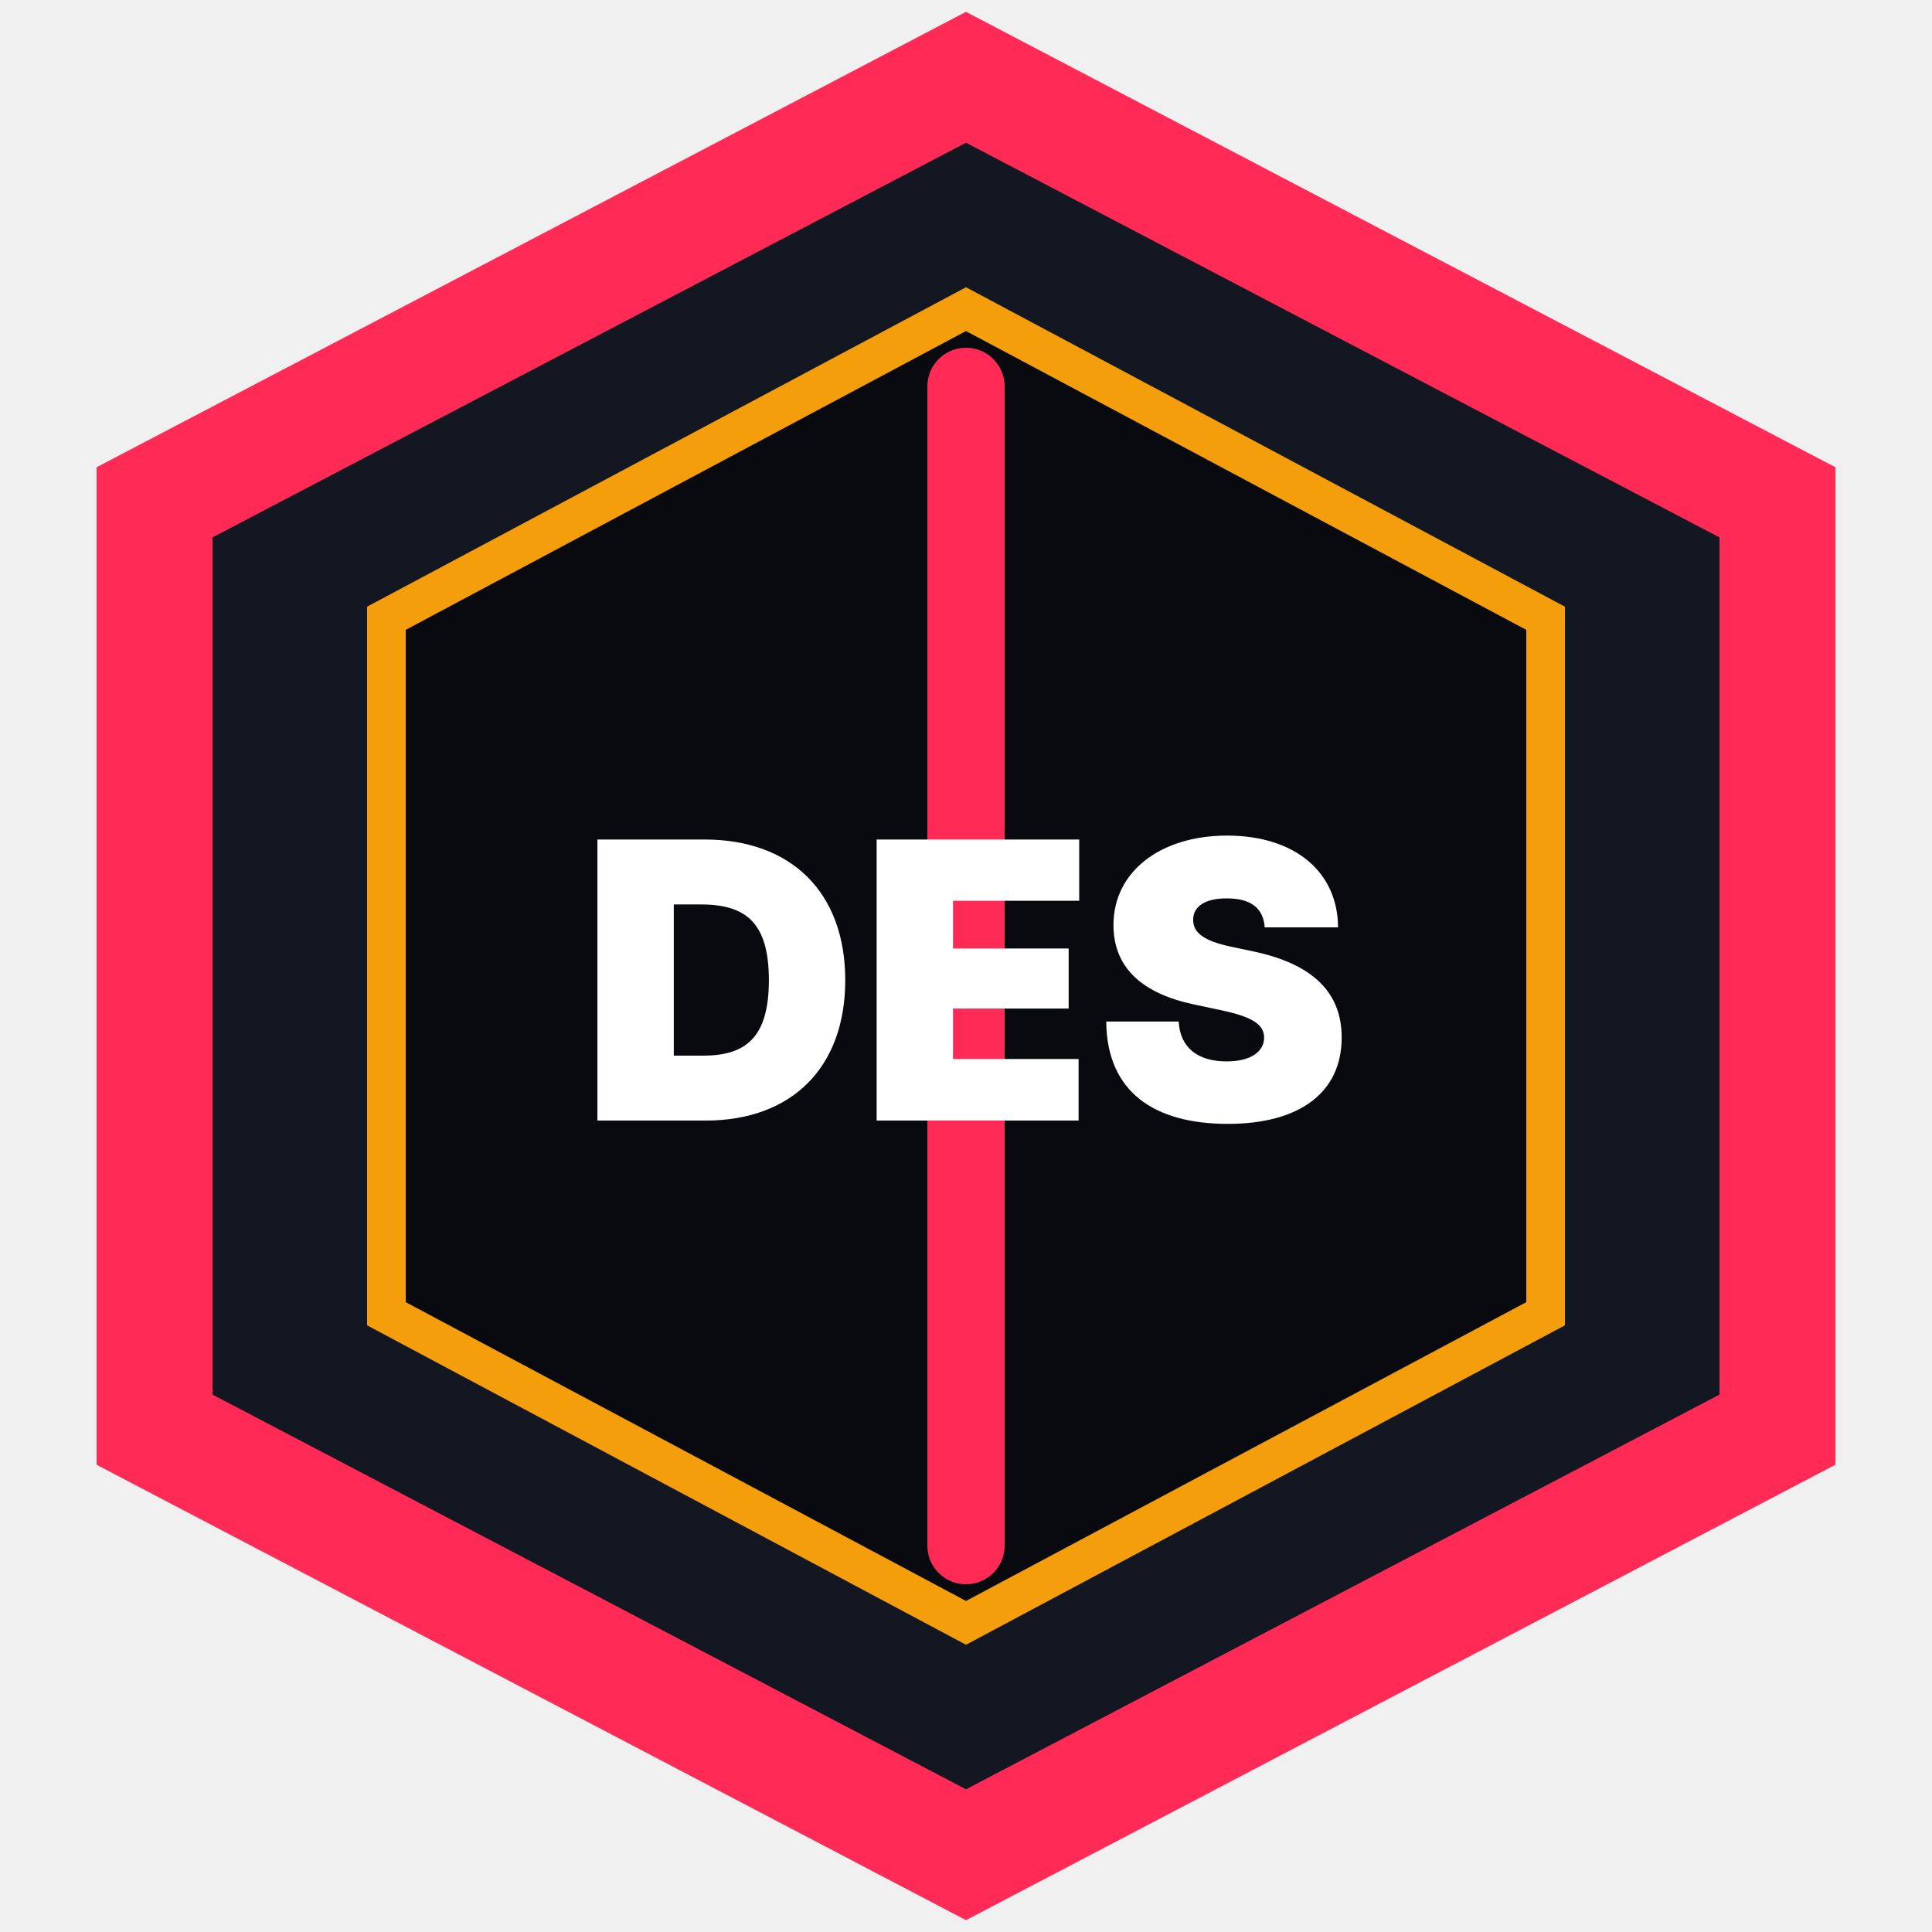
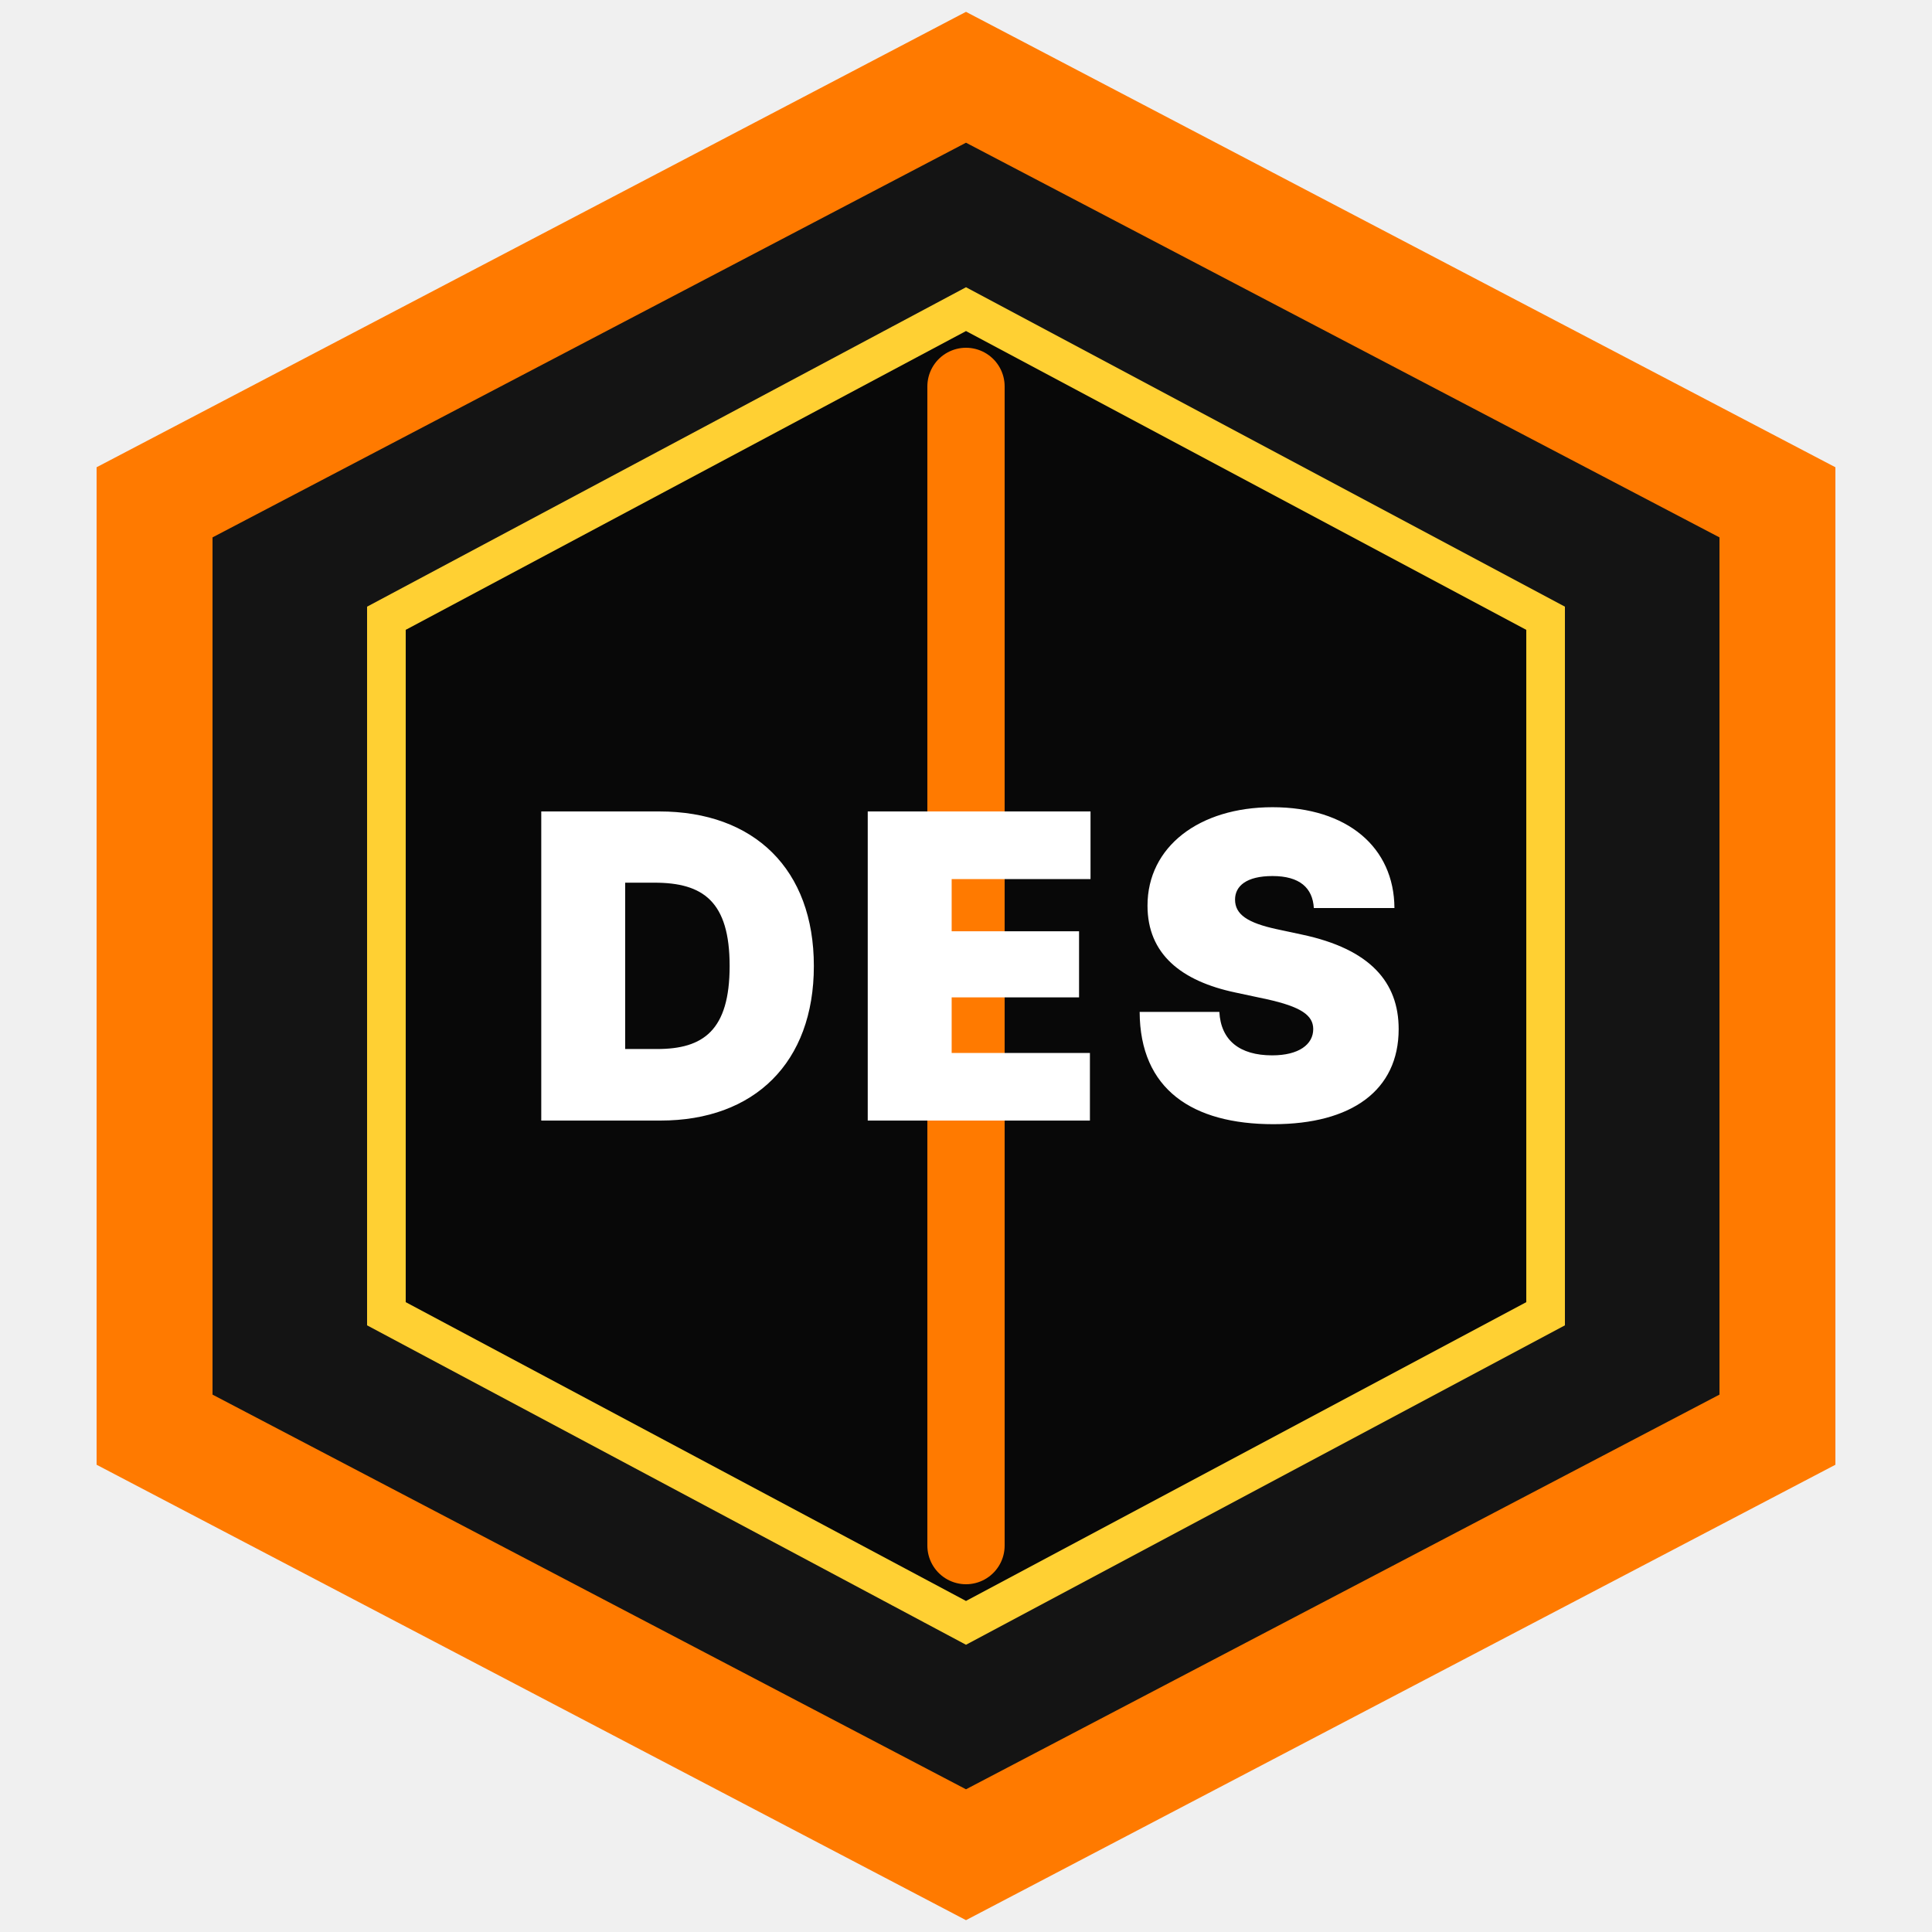
<svg xmlns="http://www.w3.org/2000/svg" viewBox="0 0 100 100" fill="none">
-   <polygon points="50,4 92,26 92,74 50,96 8,74 8,26" fill="#131722" stroke="#ff2a55" stroke-width="6" />
-   <polygon points="50,16 80,32 80,68 50,84 20,68 20,32" fill="#080a0f" stroke="#f59e0b" stroke-width="2" />
-   <path d="M50 20L50 80" stroke="#ff2a55" stroke-width="4" stroke-linecap="round" />
-   <text x="50" y="58" font-family="-apple-system, sans-serif" font-weight="900" font-size="20" fill="#ffffff" text-anchor="middle">DES</text>
+   <polygon points="50,4 92,26 92,74 50,96 8,74 8,26" fill="#141414" stroke="#ff7a00" stroke-width="6" />
+   <polygon points="50,16 80,32 80,68 50,84 20,68 20,32" fill="#080808" stroke="#ffd033" stroke-width="2" />
+   <path d="M50 20L50 80" stroke="#ff7a00" stroke-width="4" stroke-linecap="round" />
+   <text x="50" y="58" font-family="'Syne', -apple-system, sans-serif" font-weight="900" font-size="22" fill="#ffffff" text-anchor="middle" letter-spacing="1">DES</text>
</svg>
